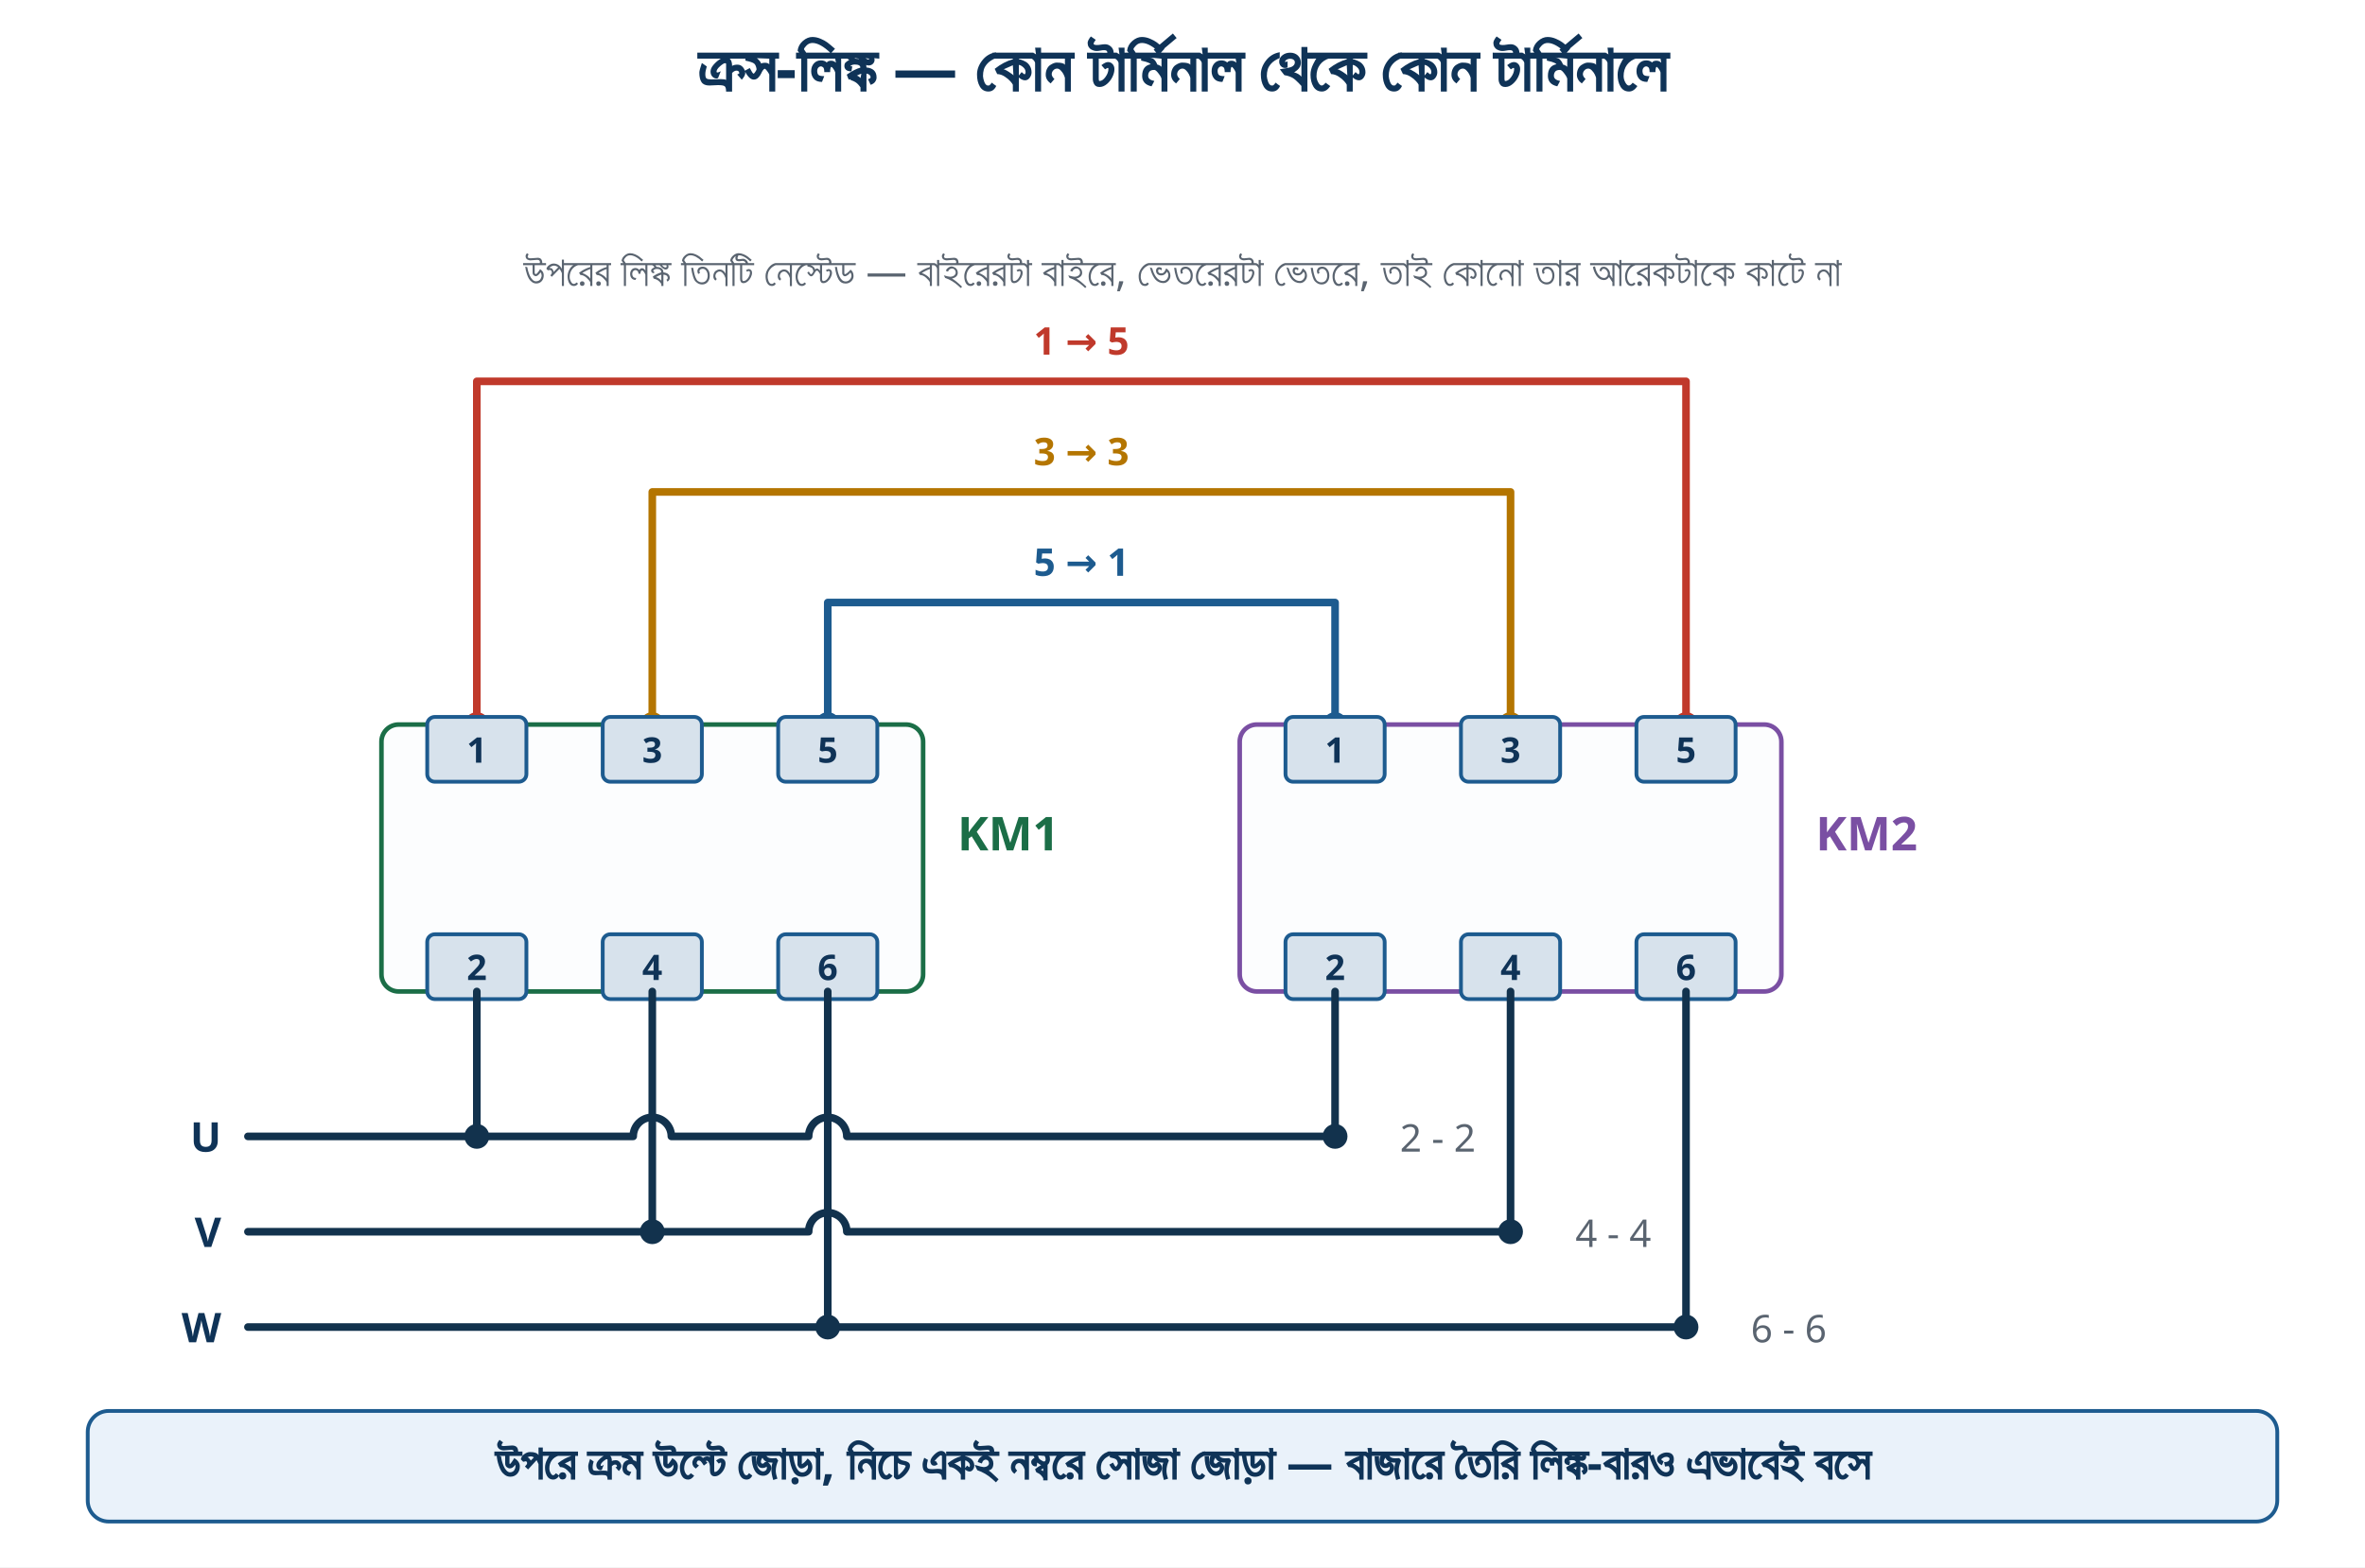
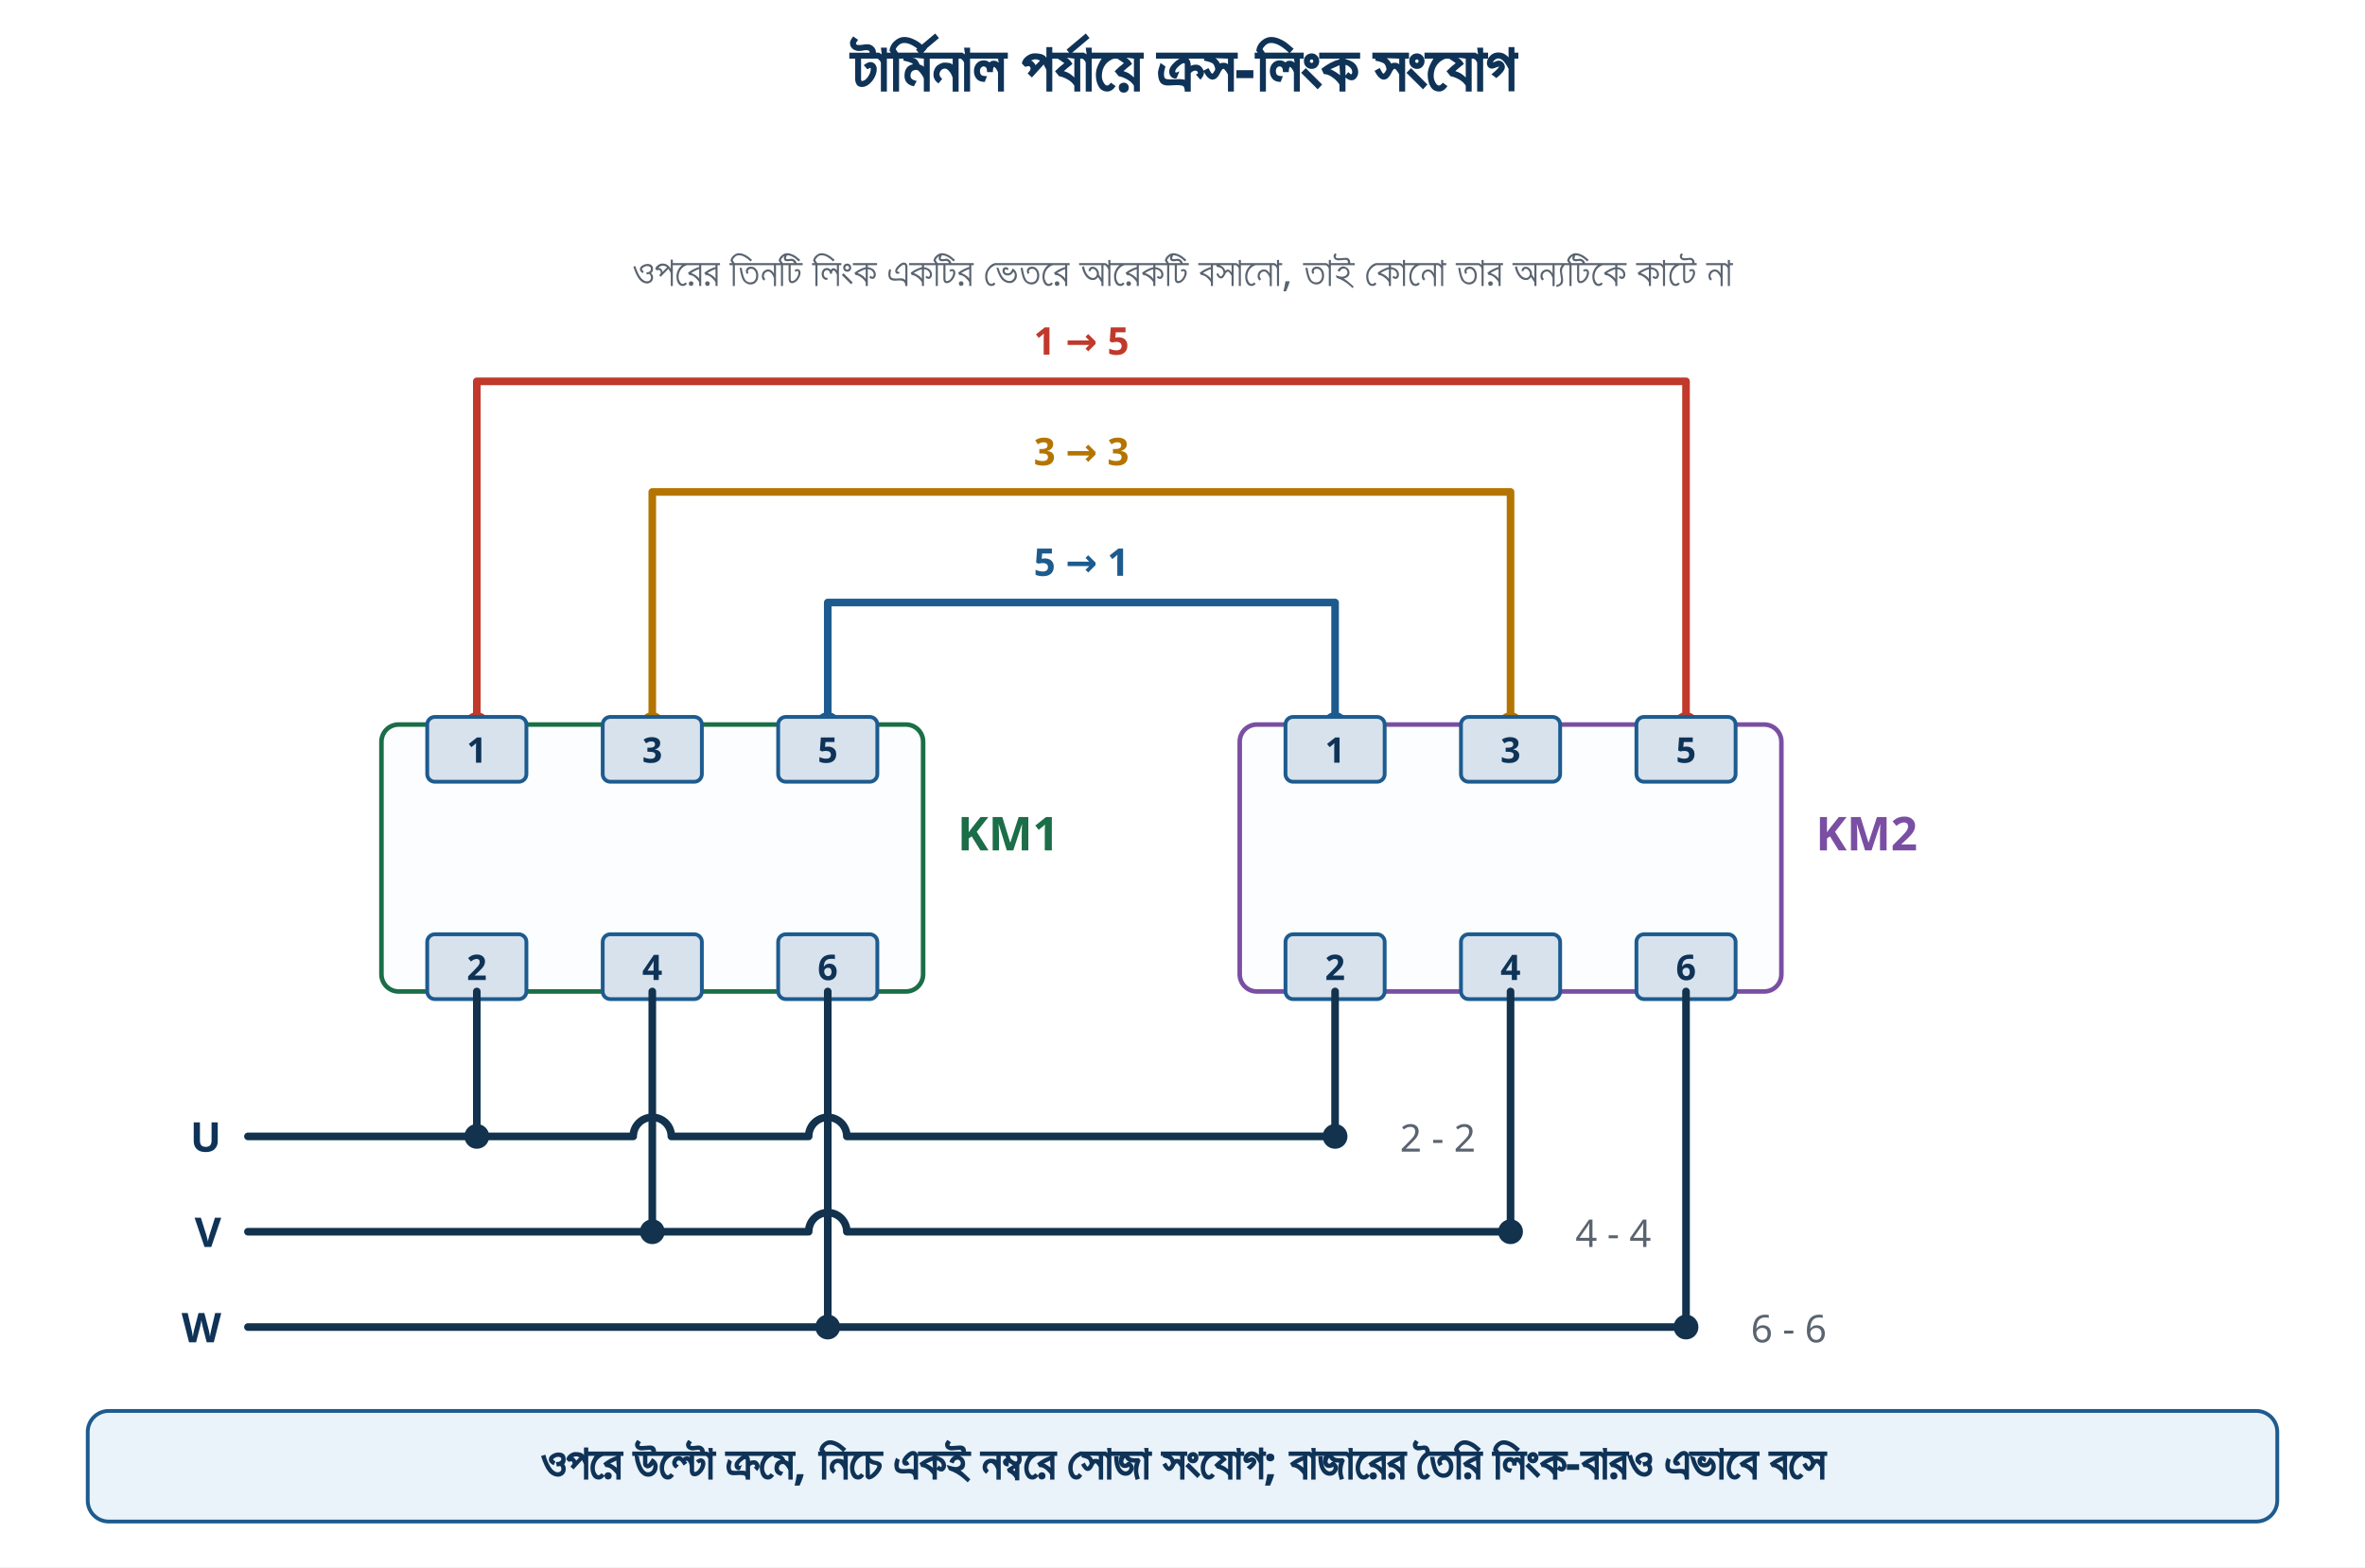
<svg xmlns="http://www.w3.org/2000/svg" width="1240" height="822" viewBox="0 0 1240 822">
  <rect width="1240" height="822" fill="#FFFFFF" />
-   <text x="620.0" y="48.0" font-family="Kalpurush" font-size="34" font-weight="700" fill="#0F3357" text-anchor="middle">ক্রস-লিঙ্ক — কোন টার্মিনাল থেকে কোন টার্মিনালে</text>
+   <text x="620.0" y="48.0" font-family="Kalpurush" font-size="34" font-weight="700" fill="#0F3357" text-anchor="middle">টার্মিনাল পর্যায়ে ক্রস-লিংক সংযোগ</text>
  <path d="M 250 380 L 250 200 L 884 200 L 884 380" fill="none" stroke="#C0392B" stroke-width="4" stroke-linecap="round" stroke-linejoin="round" />
  <circle cx="250.0" cy="380.0" r="6.5" fill="#C0392B" stroke="none" stroke-width="2" />
  <circle cx="884.0" cy="380.0" r="6.5" fill="#C0392B" stroke="none" stroke-width="2" />
  <text x="567.0" y="186.0" font-family="Kalpurush" font-size="20" font-weight="700" fill="#C0392B" text-anchor="middle">1 → 5</text>
  <path d="M 342 380 L 342 258 L 792 258 L 792 380" fill="none" stroke="#B47500" stroke-width="4" stroke-linecap="round" stroke-linejoin="round" />
  <circle cx="342.0" cy="380.0" r="6.5" fill="#B47500" stroke="none" stroke-width="2" />
  <circle cx="792.0" cy="380.0" r="6.5" fill="#B47500" stroke="none" stroke-width="2" />
  <text x="567.0" y="244.0" font-family="Kalpurush" font-size="20" font-weight="700" fill="#B47500" text-anchor="middle">3 → 3</text>
  <path d="M 434 380 L 434 316 L 700 316 L 700 380" fill="none" stroke="#1D5B8F" stroke-width="4" stroke-linecap="round" stroke-linejoin="round" />
  <circle cx="434.0" cy="380.0" r="6.5" fill="#1D5B8F" stroke="none" stroke-width="2" />
  <circle cx="700.0" cy="380.0" r="6.5" fill="#1D5B8F" stroke="none" stroke-width="2" />
  <text x="567.0" y="302.0" font-family="Kalpurush" font-size="20" font-weight="700" fill="#1D5B8F" text-anchor="middle">5 → 1</text>
  <rect x="200.0" y="380.0" width="284.0" height="140.0" rx="9" fill="#FCFDFE" stroke="#1B6E47" stroke-width="2.4" />
  <text x="502.0" y="446.0" font-family="Kalpurush" font-size="24.5" font-weight="700" fill="#1B6E47" text-anchor="start">KM1</text>
  <rect x="650.0" y="380.0" width="284.0" height="140.0" rx="9" fill="#FCFDFE" stroke="#7A4FA3" stroke-width="2.4" />
  <text x="952.0" y="446.0" font-family="Kalpurush" font-size="24.5" font-weight="700" fill="#7A4FA3" text-anchor="start">KM2</text>
  <rect x="224.0" y="376.0" width="52.0" height="34.0" rx="4" fill="#D7E2EC" stroke="#1D5B8F" stroke-width="2" />
  <text x="250.0" y="400.0" font-family="Kalpurush" font-size="18.5" font-weight="700" fill="#0F3357" text-anchor="middle">1</text>
  <rect x="224.0" y="490.0" width="52.0" height="34.0" rx="4" fill="#D7E2EC" stroke="#1D5B8F" stroke-width="2" />
  <text x="250.0" y="514.0" font-family="Kalpurush" font-size="18.5" font-weight="700" fill="#0F3357" text-anchor="middle">2</text>
  <rect x="316.0" y="376.0" width="52.0" height="34.0" rx="4" fill="#D7E2EC" stroke="#1D5B8F" stroke-width="2" />
  <text x="342.0" y="400.0" font-family="Kalpurush" font-size="18.5" font-weight="700" fill="#0F3357" text-anchor="middle">3</text>
  <rect x="316.0" y="490.0" width="52.0" height="34.0" rx="4" fill="#D7E2EC" stroke="#1D5B8F" stroke-width="2" />
  <text x="342.0" y="514.0" font-family="Kalpurush" font-size="18.5" font-weight="700" fill="#0F3357" text-anchor="middle">4</text>
  <rect x="408.0" y="376.0" width="52.0" height="34.0" rx="4" fill="#D7E2EC" stroke="#1D5B8F" stroke-width="2" />
  <text x="434.0" y="400.0" font-family="Kalpurush" font-size="18.5" font-weight="700" fill="#0F3357" text-anchor="middle">5</text>
  <rect x="408.0" y="490.0" width="52.0" height="34.0" rx="4" fill="#D7E2EC" stroke="#1D5B8F" stroke-width="2" />
  <text x="434.0" y="514.0" font-family="Kalpurush" font-size="18.5" font-weight="700" fill="#0F3357" text-anchor="middle">6</text>
  <rect x="674.0" y="376.0" width="52.0" height="34.0" rx="4" fill="#D7E2EC" stroke="#1D5B8F" stroke-width="2" />
  <text x="700.0" y="400.0" font-family="Kalpurush" font-size="18.5" font-weight="700" fill="#0F3357" text-anchor="middle">1</text>
  <rect x="674.0" y="490.0" width="52.0" height="34.0" rx="4" fill="#D7E2EC" stroke="#1D5B8F" stroke-width="2" />
  <text x="700.0" y="514.0" font-family="Kalpurush" font-size="18.5" font-weight="700" fill="#0F3357" text-anchor="middle">2</text>
  <rect x="766.0" y="376.0" width="52.0" height="34.0" rx="4" fill="#D7E2EC" stroke="#1D5B8F" stroke-width="2" />
  <text x="792.0" y="400.0" font-family="Kalpurush" font-size="18.5" font-weight="700" fill="#0F3357" text-anchor="middle">3</text>
  <rect x="766.0" y="490.0" width="52.0" height="34.0" rx="4" fill="#D7E2EC" stroke="#1D5B8F" stroke-width="2" />
  <text x="792.0" y="514.0" font-family="Kalpurush" font-size="18.5" font-weight="700" fill="#0F3357" text-anchor="middle">4</text>
  <rect x="858.0" y="376.0" width="52.0" height="34.0" rx="4" fill="#D7E2EC" stroke="#1D5B8F" stroke-width="2" />
  <text x="884.0" y="400.0" font-family="Kalpurush" font-size="18.5" font-weight="700" fill="#0F3357" text-anchor="middle">5</text>
  <rect x="858.0" y="490.0" width="52.0" height="34.0" rx="4" fill="#D7E2EC" stroke="#1D5B8F" stroke-width="2" />
  <text x="884.0" y="514.0" font-family="Kalpurush" font-size="18.5" font-weight="700" fill="#0F3357" text-anchor="middle">6</text>
  <path d="M 250 520 L 250 596" fill="none" stroke="#12324D" stroke-width="4" stroke-linecap="round" stroke-linejoin="round" />
  <path d="M 700 520 L 700 596" fill="none" stroke="#12324D" stroke-width="4" stroke-linecap="round" stroke-linejoin="round" />
  <path d="M 250 596 L 332 596 A 10 10 0 0 1 352 596 L 424 596 A 10 10 0 0 1 444 596 L 700 596" fill="none" stroke="#12324D" stroke-width="4" stroke-linecap="round" stroke-linejoin="round" />
  <circle cx="250.0" cy="596.0" r="6.5" fill="#12324D" stroke="none" stroke-width="2" />
  <circle cx="700.0" cy="596.0" r="6.5" fill="#12324D" stroke="none" stroke-width="2" />
  <path d="M 342 520 L 342 646" fill="none" stroke="#12324D" stroke-width="4" stroke-linecap="round" stroke-linejoin="round" />
  <path d="M 792 520 L 792 646" fill="none" stroke="#12324D" stroke-width="4" stroke-linecap="round" stroke-linejoin="round" />
  <path d="M 342 646 L 424 646 A 10 10 0 0 1 444 646 L 792 646" fill="none" stroke="#12324D" stroke-width="4" stroke-linecap="round" stroke-linejoin="round" />
  <circle cx="342.0" cy="646.0" r="6.5" fill="#12324D" stroke="none" stroke-width="2" />
  <circle cx="792.0" cy="646.0" r="6.5" fill="#12324D" stroke="none" stroke-width="2" />
  <path d="M 434 520 L 434 696" fill="none" stroke="#12324D" stroke-width="4" stroke-linecap="round" stroke-linejoin="round" />
  <path d="M 884 520 L 884 696" fill="none" stroke="#12324D" stroke-width="4" stroke-linecap="round" stroke-linejoin="round" />
  <path d="M 434 696 L 884 696" fill="none" stroke="#12324D" stroke-width="4" stroke-linecap="round" stroke-linejoin="round" />
  <circle cx="434.0" cy="696.0" r="6.5" fill="#12324D" stroke="none" stroke-width="2" />
  <circle cx="884.0" cy="696.0" r="6.5" fill="#12324D" stroke="none" stroke-width="2" />
  <path d="M 250 596 L 130 596" fill="none" stroke="#12324D" stroke-width="4" stroke-linecap="round" stroke-linejoin="round" />
  <text x="116.0" y="604.0" font-family="Kalpurush" font-size="21.5" font-weight="700" fill="#0F3357" text-anchor="end">U</text>
  <text x="734.0" y="604.0" font-family="Kalpurush" font-size="20" font-weight="400" fill="#5A6470" text-anchor="start">2 - 2</text>
  <path d="M 342 646 L 130 646" fill="none" stroke="#12324D" stroke-width="4" stroke-linecap="round" stroke-linejoin="round" />
  <text x="116.0" y="654.0" font-family="Kalpurush" font-size="21.5" font-weight="700" fill="#0F3357" text-anchor="end">V</text>
  <text x="826.0" y="654.0" font-family="Kalpurush" font-size="20" font-weight="400" fill="#5A6470" text-anchor="start">4 - 4</text>
  <path d="M 434 696 L 130 696" fill="none" stroke="#12324D" stroke-width="4" stroke-linecap="round" stroke-linejoin="round" />
  <text x="116.0" y="704.0" font-family="Kalpurush" font-size="21.5" font-weight="700" fill="#0F3357" text-anchor="end">W</text>
  <text x="918.0" y="704.0" font-family="Kalpurush" font-size="20" font-weight="400" fill="#5A6470" text-anchor="start">6 - 6</text>
-   <text x="620.0" y="150.0" font-family="Kalpurush" font-size="21.5" font-weight="400" fill="#5A6470" text-anchor="middle">উপরের লিঙ্ক তিনটি নেস্টেড — বাইরেরটা বাইরে, ভেতরেরটা ভেতরে, তাই কোনো তার আরেকটাকে কাটে না</text>
+   <text x="620.0" y="150.0" font-family="Kalpurush" font-size="21.5" font-weight="400" fill="#5A6470" text-anchor="middle">ওপরের তিনটি লিংক একটির ভেতরে আরেকটি বসানো, তাই কোনো তার অন্যটিকে কাটে না</text>
  <rect x="46.0" y="740.0" width="1148.0" height="58.0" rx="11" fill="#EAF2FA" stroke="#1D5B8F" stroke-width="2" />
-   <text x="620.0" y="776.0" font-family="Kalpurush" font-size="24.5" font-weight="700" fill="#0F3357" text-anchor="middle">উপরে ক্রম উল্টে জোড়া, নিচে একই নম্বরে সোজা জোড়া — বাজারে তৈরি লিঙ্ক-বারও এভাবেই বসে</text>
+   <text x="620.0" y="776.0" font-family="Kalpurush" font-size="24.5" font-weight="700" fill="#0F3357" text-anchor="middle">ওপরে উল্টো ক্রমে, নিচে একই নম্বরে সোজা সংযোগ; বাজারের তৈরি লিংক-বারও এভাবে বসে</text>
</svg>
